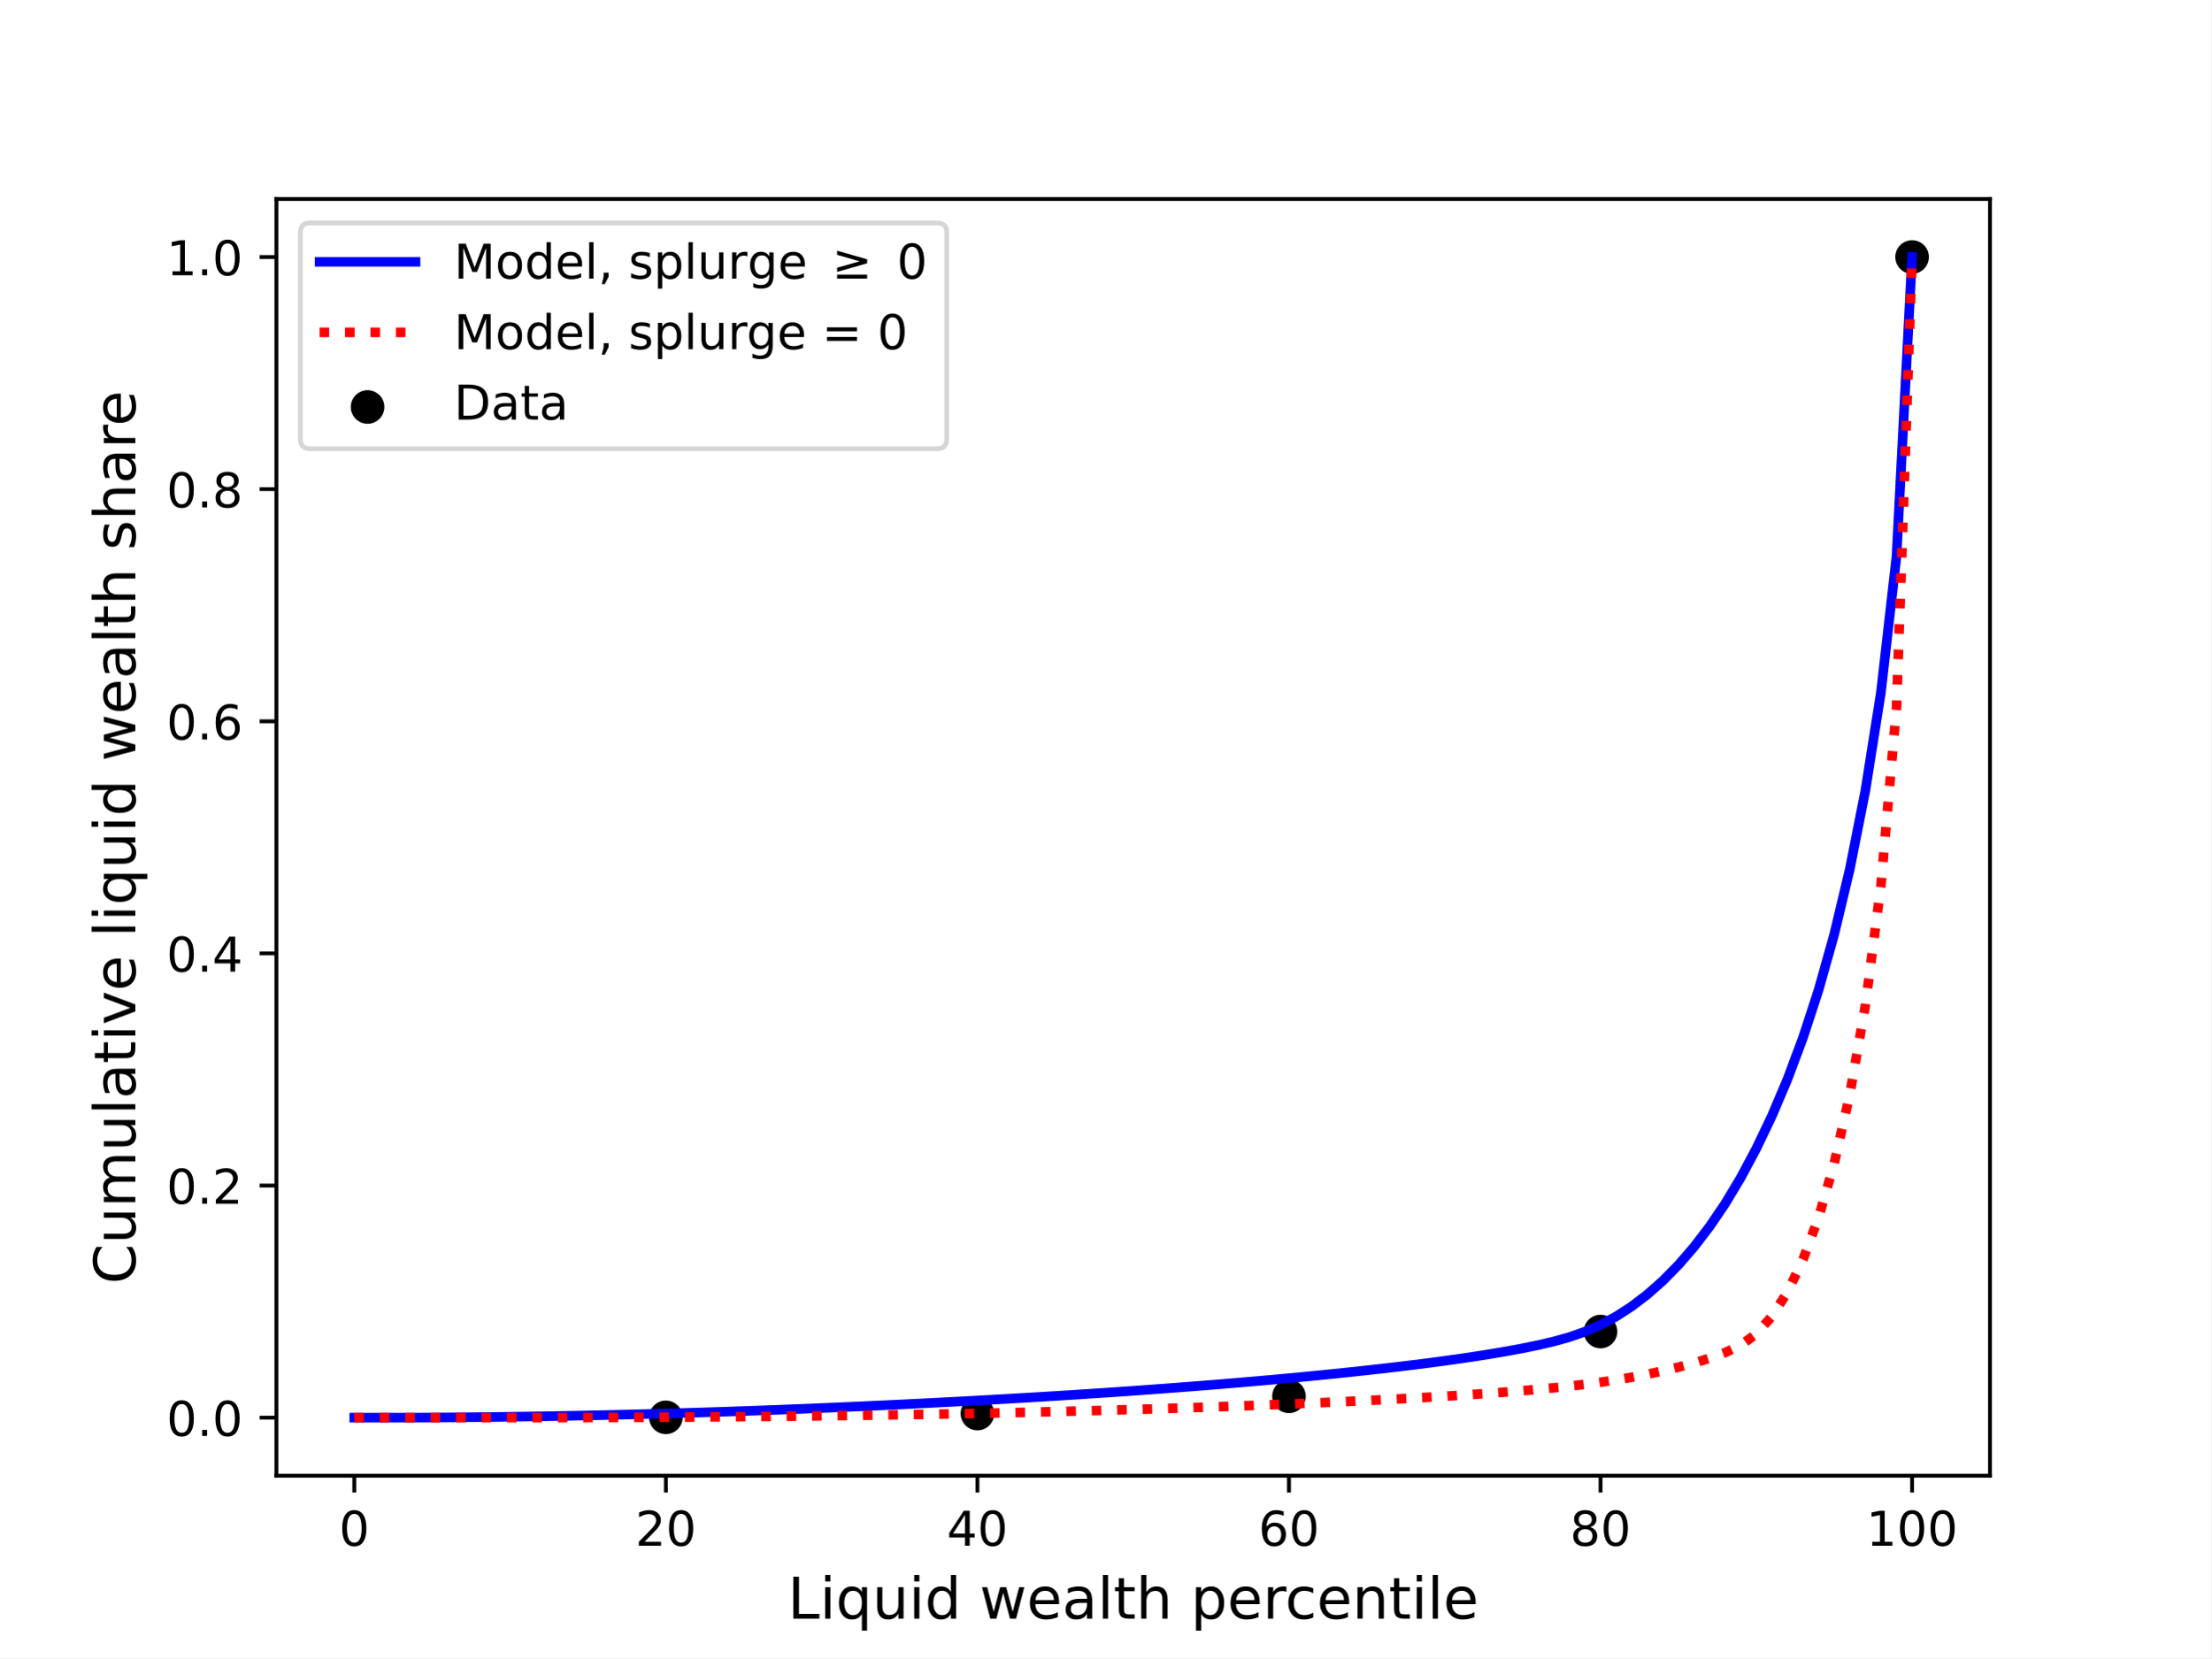
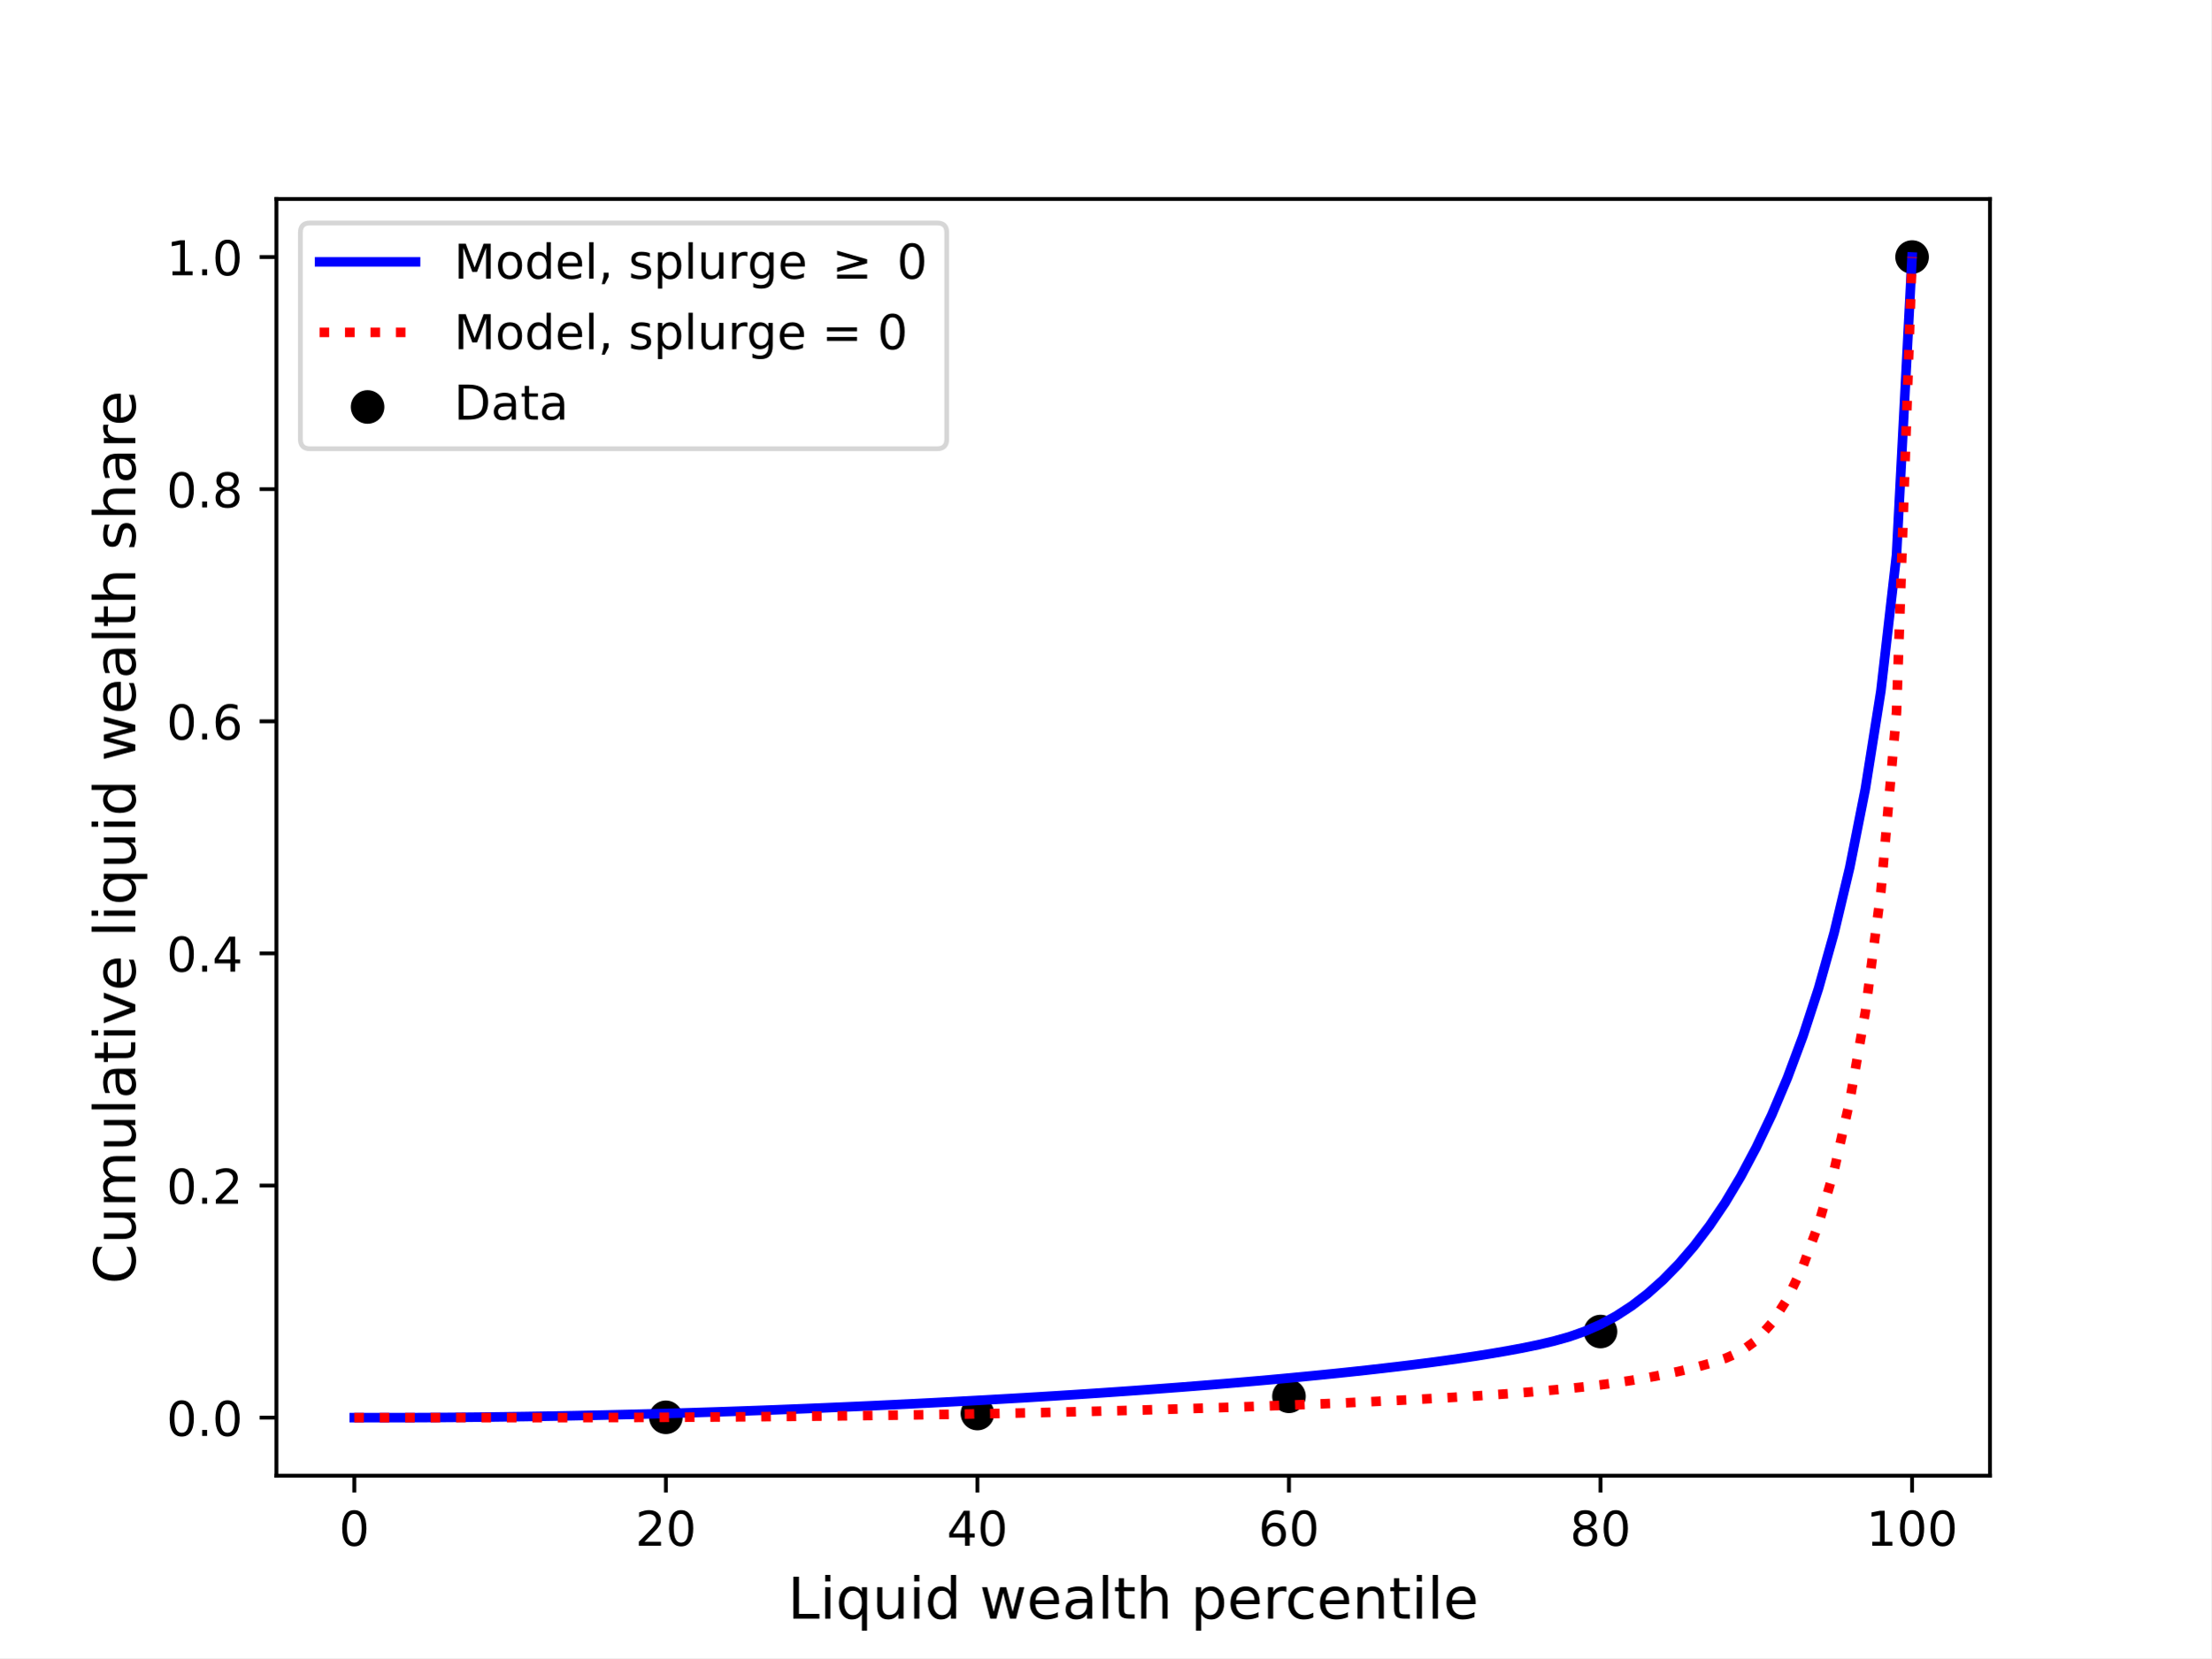
<svg xmlns="http://www.w3.org/2000/svg" xmlns:xlink="http://www.w3.org/1999/xlink" width="460.8pt" height="345.6pt" viewBox="0 0 460.8 345.6" version="1.1">
  <defs>
    <style type="text/css">*{stroke-linejoin: round; stroke-linecap: butt}</style>
  </defs>
  <g id="figure_1">
    <g id="patch_1">
      <path d="M 0 345.6  L 460.8 345.6  L 460.8 0  L 0 0  z " style="fill: #ffffff" />
    </g>
    <g id="axes_1">
      <g id="patch_2">
        <path d="M 57.6 307.584  L 414.72 307.584  L 414.72 41.472  L 57.6 41.472  z " style="fill: #ffffff" />
      </g>
      <g id="PathCollection_1">
        <defs>
-           <path id="ma6bfa7fdde" d="M 0 3  C 0.796 3 1.559 2.684 2.121 2.121  C 2.684 1.559 3 0.796 3 0  C 3 -0.796 2.684 -1.559 2.121 -2.121  C 1.559 -2.684 0.796 -3 0 -3  C -0.796 -3 -1.559 -2.684 -2.121 -2.121  C -2.684 -1.559 -3 -0.796 -3 0  C -3 0.796 -2.684 1.559 -2.121 2.121  C -1.559 2.684 -0.796 3 0 3  z " style="stroke: #000000" />
+           <path id="m29cb2ae39f" d="M 0 3  C 0.796 3 1.559 2.684 2.121 2.121  C 2.684 1.559 3 0.796 3 0  C 3 -0.796 2.684 -1.559 2.121 -2.121  C 1.559 -2.684 0.796 -3 0 -3  C -0.796 -3 -1.559 -2.684 -2.121 -2.121  C -2.684 -1.559 -3 -0.796 -3 0  C -3 0.796 -2.684 1.559 -2.121 2.121  C -1.559 2.684 -0.796 3 0 3  z " style="stroke: #000000" />
        </defs>
-         <g clip-path="url(#p05ae10c604)">
-           <use xlink:href="#ma6bfa7fdde" x="138.764" y="295.418" style="stroke: #000000" />
-           <use xlink:href="#ma6bfa7fdde" x="203.695" y="294.632" style="stroke: #000000" />
-           <use xlink:href="#ma6bfa7fdde" x="268.625" y="291.037" style="stroke: #000000" />
-           <use xlink:href="#ma6bfa7fdde" x="333.556" y="277.538" style="stroke: #000000" />
-           <use xlink:href="#ma6bfa7fdde" x="398.487" y="53.568" style="stroke: #000000" />
+         <g clip-path="url(#pd488c84594)">
+           <use xlink:href="#m29cb2ae39f" x="138.764" y="295.418" style="stroke: #000000" />
+           <use xlink:href="#m29cb2ae39f" x="203.695" y="294.632" style="stroke: #000000" />
+           <use xlink:href="#m29cb2ae39f" x="268.625" y="291.037" style="stroke: #000000" />
+           <use xlink:href="#m29cb2ae39f" x="333.556" y="277.538" style="stroke: #000000" />
+           <use xlink:href="#m29cb2ae39f" x="398.487" y="53.568" style="stroke: #000000" />
        </g>
      </g>
      <g id="matplotlib.axis_1">
        <g id="xtick_1">
          <g id="line2d_1">
            <defs>
-               <path id="m8a1f61881c" d="M 0 0  L 0 3.5  " style="stroke: #000000; stroke-width: 0.8" />
-             </defs>
-             <g>
-               <use xlink:href="#m8a1f61881c" x="73.833" y="307.584" style="stroke: #000000; stroke-width: 0.8" />
+               <path id="m9fb38f2094" d="M 0 0  L 0 3.5  " style="stroke: #000000; stroke-width: 0.8" />
+             </defs>
+             <g>
+               <use xlink:href="#m9fb38f2094" x="73.833" y="307.584" style="stroke: #000000; stroke-width: 0.8" />
            </g>
          </g>
          <g id="text_1">
            <g transform="translate(70.65148 322.1824) scale(0.1 -0.1)">
              <defs>
                <path id="DejaVuSans-30" d="M 2034 4250  Q 1547 4250 1301 3770  Q 1056 3291 1056 2328  Q 1056 1369 1301 889  Q 1547 409 2034 409  Q 2525 409 2770 889  Q 3016 1369 3016 2328  Q 3016 3291 2770 3770  Q 2525 4250 2034 4250  z M 2034 4750  Q 2819 4750 3233 4129  Q 3647 3509 3647 2328  Q 3647 1150 3233 529  Q 2819 -91 2034 -91  Q 1250 -91 836 529  Q 422 1150 422 2328  Q 422 3509 836 4129  Q 1250 4750 2034 4750  z " transform="scale(0.015625)" />
              </defs>
              <use xlink:href="#DejaVuSans-30" />
            </g>
          </g>
        </g>
        <g id="xtick_2">
          <g id="line2d_2">
            <g>
-               <use xlink:href="#m8a1f61881c" x="138.764" y="307.584" style="stroke: #000000; stroke-width: 0.8" />
+               <use xlink:href="#m9fb38f2094" x="138.764" y="307.584" style="stroke: #000000; stroke-width: 0.8" />
            </g>
          </g>
          <g id="text_2">
            <g transform="translate(132.4011 322.1824) scale(0.1 -0.1)">
              <defs>
                <path id="DejaVuSans-32" d="M 1228 531  L 3431 531  L 3431 0  L 469 0  L 469 531  Q 828 903 1448 1529  Q 2069 2156 2228 2338  Q 2531 2678 2651 2914  Q 2772 3150 2772 3378  Q 2772 3750 2511 3984  Q 2250 4219 1831 4219  Q 1534 4219 1204 4116  Q 875 4013 500 3803  L 500 4441  Q 881 4594 1212 4672  Q 1544 4750 1819 4750  Q 2544 4750 2975 4387  Q 3406 4025 3406 3419  Q 3406 3131 3298 2873  Q 3191 2616 2906 2266  Q 2828 2175 2409 1742  Q 1991 1309 1228 531  z " transform="scale(0.015625)" />
              </defs>
              <use xlink:href="#DejaVuSans-32" />
              <use xlink:href="#DejaVuSans-30" x="63.623" />
            </g>
          </g>
        </g>
        <g id="xtick_3">
          <g id="line2d_3">
            <g>
-               <use xlink:href="#m8a1f61881c" x="203.695" y="307.584" style="stroke: #000000; stroke-width: 0.8" />
+               <use xlink:href="#m9fb38f2094" x="203.695" y="307.584" style="stroke: #000000; stroke-width: 0.8" />
            </g>
          </g>
          <g id="text_3">
            <g transform="translate(197.332 322.1824) scale(0.1 -0.1)">
              <defs>
                <path id="DejaVuSans-34" d="M 2419 4116  L 825 1625  L 2419 1625  L 2419 4116  z M 2253 4666  L 3047 4666  L 3047 1625  L 3713 1625  L 3713 1100  L 3047 1100  L 3047 0  L 2419 0  L 2419 1100  L 313 1100  L 313 1709  L 2253 4666  z " transform="scale(0.015625)" />
              </defs>
              <use xlink:href="#DejaVuSans-34" />
              <use xlink:href="#DejaVuSans-30" x="63.623" />
            </g>
          </g>
        </g>
        <g id="xtick_4">
          <g id="line2d_4">
            <g>
-               <use xlink:href="#m8a1f61881c" x="268.625" y="307.584" style="stroke: #000000; stroke-width: 0.8" />
+               <use xlink:href="#m9fb38f2094" x="268.625" y="307.584" style="stroke: #000000; stroke-width: 0.8" />
            </g>
          </g>
          <g id="text_4">
            <g transform="translate(262.263 322.1824) scale(0.1 -0.1)">
              <defs>
                <path id="DejaVuSans-36" d="M 2113 2584  Q 1688 2584 1439 2293  Q 1191 2003 1191 1497  Q 1191 994 1439 701  Q 1688 409 2113 409  Q 2538 409 2786 701  Q 3034 994 3034 1497  Q 3034 2003 2786 2293  Q 2538 2584 2113 2584  z M 3366 4563  L 3366 3988  Q 3128 4100 2886 4159  Q 2644 4219 2406 4219  Q 1781 4219 1451 3797  Q 1122 3375 1075 2522  Q 1259 2794 1537 2939  Q 1816 3084 2150 3084  Q 2853 3084 3261 2657  Q 3669 2231 3669 1497  Q 3669 778 3244 343  Q 2819 -91 2113 -91  Q 1303 -91 875 529  Q 447 1150 447 2328  Q 447 3434 972 4092  Q 1497 4750 2381 4750  Q 2619 4750 2861 4703  Q 3103 4656 3366 4563  z " transform="scale(0.015625)" />
              </defs>
              <use xlink:href="#DejaVuSans-36" />
              <use xlink:href="#DejaVuSans-30" x="63.623" />
            </g>
          </g>
        </g>
        <g id="xtick_5">
          <g id="line2d_5">
            <g>
-               <use xlink:href="#m8a1f61881c" x="333.556" y="307.584" style="stroke: #000000; stroke-width: 0.8" />
+               <use xlink:href="#m9fb38f2094" x="333.556" y="307.584" style="stroke: #000000; stroke-width: 0.8" />
            </g>
          </g>
          <g id="text_5">
            <g transform="translate(327.1939 322.1824) scale(0.1 -0.1)">
              <defs>
                <path id="DejaVuSans-38" d="M 2034 2216  Q 1584 2216 1326 1975  Q 1069 1734 1069 1313  Q 1069 891 1326 650  Q 1584 409 2034 409  Q 2484 409 2743 651  Q 3003 894 3003 1313  Q 3003 1734 2745 1975  Q 2488 2216 2034 2216  z M 1403 2484  Q 997 2584 770 2862  Q 544 3141 544 3541  Q 544 4100 942 4425  Q 1341 4750 2034 4750  Q 2731 4750 3128 4425  Q 3525 4100 3525 3541  Q 3525 3141 3298 2862  Q 3072 2584 2669 2484  Q 3125 2378 3379 2068  Q 3634 1759 3634 1313  Q 3634 634 3220 271  Q 2806 -91 2034 -91  Q 1263 -91 848 271  Q 434 634 434 1313  Q 434 1759 690 2068  Q 947 2378 1403 2484  z M 1172 3481  Q 1172 3119 1398 2916  Q 1625 2713 2034 2713  Q 2441 2713 2670 2916  Q 2900 3119 2900 3481  Q 2900 3844 2670 4047  Q 2441 4250 2034 4250  Q 1625 4250 1398 4047  Q 1172 3844 1172 3481  z " transform="scale(0.015625)" />
              </defs>
              <use xlink:href="#DejaVuSans-38" />
              <use xlink:href="#DejaVuSans-30" x="63.623" />
            </g>
          </g>
        </g>
        <g id="xtick_6">
          <g id="line2d_6">
            <g>
-               <use xlink:href="#m8a1f61881c" x="398.487" y="307.584" style="stroke: #000000; stroke-width: 0.8" />
+               <use xlink:href="#m9fb38f2094" x="398.487" y="307.584" style="stroke: #000000; stroke-width: 0.8" />
            </g>
          </g>
          <g id="text_6">
            <g transform="translate(388.9435 322.1824) scale(0.1 -0.1)">
              <defs>
                <path id="DejaVuSans-31" d="M 794 531  L 1825 531  L 1825 4091  L 703 3866  L 703 4441  L 1819 4666  L 2450 4666  L 2450 531  L 3481 531  L 3481 0  L 794 0  L 794 531  z " transform="scale(0.015625)" />
              </defs>
              <use xlink:href="#DejaVuSans-31" />
              <use xlink:href="#DejaVuSans-30" x="63.623" />
              <use xlink:href="#DejaVuSans-30" x="127.246" />
            </g>
          </g>
        </g>
        <g id="text_7">
          <g transform="translate(164.1478 337.3802) scale(0.12 -0.12)">
            <defs>
              <path id="DejaVuSans-4c" d="M 628 4666  L 1259 4666  L 1259 531  L 3531 531  L 3531 0  L 628 0  L 628 4666  z " transform="scale(0.015625)" />
              <path id="DejaVuSans-69" d="M 603 3500  L 1178 3500  L 1178 0  L 603 0  L 603 3500  z M 603 4863  L 1178 4863  L 1178 4134  L 603 4134  L 603 4863  z " transform="scale(0.015625)" />
              <path id="DejaVuSans-71" d="M 947 1747  Q 947 1113 1208 752  Q 1469 391 1925 391  Q 2381 391 2643 752  Q 2906 1113 2906 1747  Q 2906 2381 2643 2742  Q 2381 3103 1925 3103  Q 1469 3103 1208 2742  Q 947 2381 947 1747  z M 2906 525  Q 2725 213 2448 61  Q 2172 -91 1784 -91  Q 1150 -91 751 415  Q 353 922 353 1747  Q 353 2572 751 3078  Q 1150 3584 1784 3584  Q 2172 3584 2448 3432  Q 2725 3281 2906 2969  L 2906 3500  L 3481 3500  L 3481 -1331  L 2906 -1331  L 2906 525  z " transform="scale(0.015625)" />
              <path id="DejaVuSans-75" d="M 544 1381  L 544 3500  L 1119 3500  L 1119 1403  Q 1119 906 1312 657  Q 1506 409 1894 409  Q 2359 409 2629 706  Q 2900 1003 2900 1516  L 2900 3500  L 3475 3500  L 3475 0  L 2900 0  L 2900 538  Q 2691 219 2414 64  Q 2138 -91 1772 -91  Q 1169 -91 856 284  Q 544 659 544 1381  z M 1991 3584  L 1991 3584  z " transform="scale(0.015625)" />
              <path id="DejaVuSans-64" d="M 2906 2969  L 2906 4863  L 3481 4863  L 3481 0  L 2906 0  L 2906 525  Q 2725 213 2448 61  Q 2172 -91 1784 -91  Q 1150 -91 751 415  Q 353 922 353 1747  Q 353 2572 751 3078  Q 1150 3584 1784 3584  Q 2172 3584 2448 3432  Q 2725 3281 2906 2969  z M 947 1747  Q 947 1113 1208 752  Q 1469 391 1925 391  Q 2381 391 2643 752  Q 2906 1113 2906 1747  Q 2906 2381 2643 2742  Q 2381 3103 1925 3103  Q 1469 3103 1208 2742  Q 947 2381 947 1747  z " transform="scale(0.015625)" />
              <path id="DejaVuSans-20" transform="scale(0.015625)" />
              <path id="DejaVuSans-77" d="M 269 3500  L 844 3500  L 1563 769  L 2278 3500  L 2956 3500  L 3675 769  L 4391 3500  L 4966 3500  L 4050 0  L 3372 0  L 2619 2869  L 1863 0  L 1184 0  L 269 3500  z " transform="scale(0.015625)" />
              <path id="DejaVuSans-65" d="M 3597 1894  L 3597 1613  L 953 1613  Q 991 1019 1311 708  Q 1631 397 2203 397  Q 2534 397 2845 478  Q 3156 559 3463 722  L 3463 178  Q 3153 47 2828 -22  Q 2503 -91 2169 -91  Q 1331 -91 842 396  Q 353 884 353 1716  Q 353 2575 817 3079  Q 1281 3584 2069 3584  Q 2775 3584 3186 3129  Q 3597 2675 3597 1894  z M 3022 2063  Q 3016 2534 2758 2815  Q 2500 3097 2075 3097  Q 1594 3097 1305 2825  Q 1016 2553 972 2059  L 3022 2063  z " transform="scale(0.015625)" />
              <path id="DejaVuSans-61" d="M 2194 1759  Q 1497 1759 1228 1600  Q 959 1441 959 1056  Q 959 750 1161 570  Q 1363 391 1709 391  Q 2188 391 2477 730  Q 2766 1069 2766 1631  L 2766 1759  L 2194 1759  z M 3341 1997  L 3341 0  L 2766 0  L 2766 531  Q 2569 213 2275 61  Q 1981 -91 1556 -91  Q 1019 -91 701 211  Q 384 513 384 1019  Q 384 1609 779 1909  Q 1175 2209 1959 2209  L 2766 2209  L 2766 2266  Q 2766 2663 2505 2880  Q 2244 3097 1772 3097  Q 1472 3097 1187 3025  Q 903 2953 641 2809  L 641 3341  Q 956 3463 1253 3523  Q 1550 3584 1831 3584  Q 2591 3584 2966 3190  Q 3341 2797 3341 1997  z " transform="scale(0.015625)" />
              <path id="DejaVuSans-6c" d="M 603 4863  L 1178 4863  L 1178 0  L 603 0  L 603 4863  z " transform="scale(0.015625)" />
              <path id="DejaVuSans-74" d="M 1172 4494  L 1172 3500  L 2356 3500  L 2356 3053  L 1172 3053  L 1172 1153  Q 1172 725 1289 603  Q 1406 481 1766 481  L 2356 481  L 2356 0  L 1766 0  Q 1100 0 847 248  Q 594 497 594 1153  L 594 3053  L 172 3053  L 172 3500  L 594 3500  L 594 4494  L 1172 4494  z " transform="scale(0.015625)" />
              <path id="DejaVuSans-68" d="M 3513 2113  L 3513 0  L 2938 0  L 2938 2094  Q 2938 2591 2744 2837  Q 2550 3084 2163 3084  Q 1697 3084 1428 2787  Q 1159 2491 1159 1978  L 1159 0  L 581 0  L 581 4863  L 1159 4863  L 1159 2956  Q 1366 3272 1645 3428  Q 1925 3584 2291 3584  Q 2894 3584 3203 3211  Q 3513 2838 3513 2113  z " transform="scale(0.015625)" />
              <path id="DejaVuSans-70" d="M 1159 525  L 1159 -1331  L 581 -1331  L 581 3500  L 1159 3500  L 1159 2969  Q 1341 3281 1617 3432  Q 1894 3584 2278 3584  Q 2916 3584 3314 3078  Q 3713 2572 3713 1747  Q 3713 922 3314 415  Q 2916 -91 2278 -91  Q 1894 -91 1617 61  Q 1341 213 1159 525  z M 3116 1747  Q 3116 2381 2855 2742  Q 2594 3103 2138 3103  Q 1681 3103 1420 2742  Q 1159 2381 1159 1747  Q 1159 1113 1420 752  Q 1681 391 2138 391  Q 2594 391 2855 752  Q 3116 1113 3116 1747  z " transform="scale(0.015625)" />
              <path id="DejaVuSans-72" d="M 2631 2963  Q 2534 3019 2420 3045  Q 2306 3072 2169 3072  Q 1681 3072 1420 2755  Q 1159 2438 1159 1844  L 1159 0  L 581 0  L 581 3500  L 1159 3500  L 1159 2956  Q 1341 3275 1631 3429  Q 1922 3584 2338 3584  Q 2397 3584 2469 3576  Q 2541 3569 2628 3553  L 2631 2963  z " transform="scale(0.015625)" />
              <path id="DejaVuSans-63" d="M 3122 3366  L 3122 2828  Q 2878 2963 2633 3030  Q 2388 3097 2138 3097  Q 1578 3097 1268 2742  Q 959 2388 959 1747  Q 959 1106 1268 751  Q 1578 397 2138 397  Q 2388 397 2633 464  Q 2878 531 3122 666  L 3122 134  Q 2881 22 2623 -34  Q 2366 -91 2075 -91  Q 1284 -91 818 406  Q 353 903 353 1747  Q 353 2603 823 3093  Q 1294 3584 2113 3584  Q 2378 3584 2631 3529  Q 2884 3475 3122 3366  z " transform="scale(0.015625)" />
              <path id="DejaVuSans-6e" d="M 3513 2113  L 3513 0  L 2938 0  L 2938 2094  Q 2938 2591 2744 2837  Q 2550 3084 2163 3084  Q 1697 3084 1428 2787  Q 1159 2491 1159 1978  L 1159 0  L 581 0  L 581 3500  L 1159 3500  L 1159 2956  Q 1366 3272 1645 3428  Q 1925 3584 2291 3584  Q 2894 3584 3203 3211  Q 3513 2838 3513 2113  z " transform="scale(0.015625)" />
            </defs>
            <use xlink:href="#DejaVuSans-4c" />
            <use xlink:href="#DejaVuSans-69" x="55.713" />
            <use xlink:href="#DejaVuSans-71" x="83.496" />
            <use xlink:href="#DejaVuSans-75" x="146.973" />
            <use xlink:href="#DejaVuSans-69" x="210.352" />
            <use xlink:href="#DejaVuSans-64" x="238.135" />
            <use xlink:href="#DejaVuSans-20" x="301.611" />
            <use xlink:href="#DejaVuSans-77" x="333.398" />
            <use xlink:href="#DejaVuSans-65" x="415.186" />
            <use xlink:href="#DejaVuSans-61" x="476.709" />
            <use xlink:href="#DejaVuSans-6c" x="537.988" />
            <use xlink:href="#DejaVuSans-74" x="565.771" />
            <use xlink:href="#DejaVuSans-68" x="604.98" />
            <use xlink:href="#DejaVuSans-20" x="668.359" />
            <use xlink:href="#DejaVuSans-70" x="700.146" />
            <use xlink:href="#DejaVuSans-65" x="763.623" />
            <use xlink:href="#DejaVuSans-72" x="825.146" />
            <use xlink:href="#DejaVuSans-63" x="864.01" />
            <use xlink:href="#DejaVuSans-65" x="918.99" />
            <use xlink:href="#DejaVuSans-6e" x="980.514" />
            <use xlink:href="#DejaVuSans-74" x="1043.893" />
            <use xlink:href="#DejaVuSans-69" x="1083.102" />
            <use xlink:href="#DejaVuSans-6c" x="1110.885" />
            <use xlink:href="#DejaVuSans-65" x="1138.668" />
          </g>
        </g>
      </g>
      <g id="matplotlib.axis_2">
        <g id="ytick_1">
          <g id="line2d_7">
            <defs>
-               <path id="me1027d372c" d="M 0 0  L -3.5 0  " style="stroke: #000000; stroke-width: 0.8" />
-             </defs>
-             <g>
-               <use xlink:href="#me1027d372c" x="57.6" y="295.488" style="stroke: #000000; stroke-width: 0.8" />
+               <path id="mb2e045504d" d="M 0 0  L -3.5 0  " style="stroke: #000000; stroke-width: 0.8" />
+             </defs>
+             <g>
+               <use xlink:href="#mb2e045504d" x="57.6" y="295.488" style="stroke: #000000; stroke-width: 0.8" />
            </g>
          </g>
          <g id="text_8">
            <g transform="translate(34.69687 299.2872) scale(0.1 -0.1)">
              <defs>
                <path id="DejaVuSans-2e" d="M 684 794  L 1344 794  L 1344 0  L 684 0  L 684 794  z " transform="scale(0.015625)" />
              </defs>
              <use xlink:href="#DejaVuSans-30" />
              <use xlink:href="#DejaVuSans-2e" x="63.623" />
              <use xlink:href="#DejaVuSans-30" x="95.41" />
            </g>
          </g>
        </g>
        <g id="ytick_2">
          <g id="line2d_8">
            <g>
-               <use xlink:href="#me1027d372c" x="57.6" y="247.104" style="stroke: #000000; stroke-width: 0.8" />
+               <use xlink:href="#mb2e045504d" x="57.6" y="247.104" style="stroke: #000000; stroke-width: 0.8" />
            </g>
          </g>
          <g id="text_9">
            <g transform="translate(34.69687 250.9032) scale(0.1 -0.1)">
              <use xlink:href="#DejaVuSans-30" />
              <use xlink:href="#DejaVuSans-2e" x="63.623" />
              <use xlink:href="#DejaVuSans-32" x="95.41" />
            </g>
          </g>
        </g>
        <g id="ytick_3">
          <g id="line2d_9">
            <g>
-               <use xlink:href="#me1027d372c" x="57.6" y="198.72" style="stroke: #000000; stroke-width: 0.8" />
+               <use xlink:href="#mb2e045504d" x="57.6" y="198.72" style="stroke: #000000; stroke-width: 0.8" />
            </g>
          </g>
          <g id="text_10">
            <g transform="translate(34.69687 202.5192) scale(0.1 -0.1)">
              <use xlink:href="#DejaVuSans-30" />
              <use xlink:href="#DejaVuSans-2e" x="63.623" />
              <use xlink:href="#DejaVuSans-34" x="95.41" />
            </g>
          </g>
        </g>
        <g id="ytick_4">
          <g id="line2d_10">
            <g>
-               <use xlink:href="#me1027d372c" x="57.6" y="150.336" style="stroke: #000000; stroke-width: 0.8" />
+               <use xlink:href="#mb2e045504d" x="57.6" y="150.336" style="stroke: #000000; stroke-width: 0.8" />
            </g>
          </g>
          <g id="text_11">
            <g transform="translate(34.69687 154.1352) scale(0.1 -0.1)">
              <use xlink:href="#DejaVuSans-30" />
              <use xlink:href="#DejaVuSans-2e" x="63.623" />
              <use xlink:href="#DejaVuSans-36" x="95.41" />
            </g>
          </g>
        </g>
        <g id="ytick_5">
          <g id="line2d_11">
            <g>
-               <use xlink:href="#me1027d372c" x="57.6" y="101.952" style="stroke: #000000; stroke-width: 0.8" />
+               <use xlink:href="#mb2e045504d" x="57.6" y="101.952" style="stroke: #000000; stroke-width: 0.8" />
            </g>
          </g>
          <g id="text_12">
            <g transform="translate(34.69687 105.7512) scale(0.1 -0.1)">
              <use xlink:href="#DejaVuSans-30" />
              <use xlink:href="#DejaVuSans-2e" x="63.623" />
              <use xlink:href="#DejaVuSans-38" x="95.41" />
            </g>
          </g>
        </g>
        <g id="ytick_6">
          <g id="line2d_12">
            <g>
-               <use xlink:href="#me1027d372c" x="57.6" y="53.568" style="stroke: #000000; stroke-width: 0.8" />
+               <use xlink:href="#mb2e045504d" x="57.6" y="53.568" style="stroke: #000000; stroke-width: 0.8" />
            </g>
          </g>
          <g id="text_13">
            <g transform="translate(34.69687 57.36722) scale(0.1 -0.1)">
              <use xlink:href="#DejaVuSans-31" />
              <use xlink:href="#DejaVuSans-2e" x="63.623" />
              <use xlink:href="#DejaVuSans-30" x="95.41" />
            </g>
          </g>
        </g>
        <g id="text_14">
          <g transform="translate(28.20125 267.6405) rotate(-90) scale(0.12 -0.12)">
            <defs>
              <path id="DejaVuSans-43" d="M 4122 4306  L 4122 3641  Q 3803 3938 3442 4084  Q 3081 4231 2675 4231  Q 1875 4231 1450 3742  Q 1025 3253 1025 2328  Q 1025 1406 1450 917  Q 1875 428 2675 428  Q 3081 428 3442 575  Q 3803 722 4122 1019  L 4122 359  Q 3791 134 3420 21  Q 3050 -91 2638 -91  Q 1578 -91 968 557  Q 359 1206 359 2328  Q 359 3453 968 4101  Q 1578 4750 2638 4750  Q 3056 4750 3426 4639  Q 3797 4528 4122 4306  z " transform="scale(0.015625)" />
              <path id="DejaVuSans-6d" d="M 3328 2828  Q 3544 3216 3844 3400  Q 4144 3584 4550 3584  Q 5097 3584 5394 3201  Q 5691 2819 5691 2113  L 5691 0  L 5113 0  L 5113 2094  Q 5113 2597 4934 2840  Q 4756 3084 4391 3084  Q 3944 3084 3684 2787  Q 3425 2491 3425 1978  L 3425 0  L 2847 0  L 2847 2094  Q 2847 2600 2669 2842  Q 2491 3084 2119 3084  Q 1678 3084 1418 2786  Q 1159 2488 1159 1978  L 1159 0  L 581 0  L 581 3500  L 1159 3500  L 1159 2956  Q 1356 3278 1631 3431  Q 1906 3584 2284 3584  Q 2666 3584 2933 3390  Q 3200 3197 3328 2828  z " transform="scale(0.015625)" />
              <path id="DejaVuSans-76" d="M 191 3500  L 800 3500  L 1894 563  L 2988 3500  L 3597 3500  L 2284 0  L 1503 0  L 191 3500  z " transform="scale(0.015625)" />
              <path id="DejaVuSans-73" d="M 2834 3397  L 2834 2853  Q 2591 2978 2328 3040  Q 2066 3103 1784 3103  Q 1356 3103 1142 2972  Q 928 2841 928 2578  Q 928 2378 1081 2264  Q 1234 2150 1697 2047  L 1894 2003  Q 2506 1872 2764 1633  Q 3022 1394 3022 966  Q 3022 478 2636 193  Q 2250 -91 1575 -91  Q 1294 -91 989 -36  Q 684 19 347 128  L 347 722  Q 666 556 975 473  Q 1284 391 1588 391  Q 1994 391 2212 530  Q 2431 669 2431 922  Q 2431 1156 2273 1281  Q 2116 1406 1581 1522  L 1381 1569  Q 847 1681 609 1914  Q 372 2147 372 2553  Q 372 3047 722 3315  Q 1072 3584 1716 3584  Q 2034 3584 2315 3537  Q 2597 3491 2834 3397  z " transform="scale(0.015625)" />
            </defs>
            <use xlink:href="#DejaVuSans-43" />
            <use xlink:href="#DejaVuSans-75" x="69.824" />
            <use xlink:href="#DejaVuSans-6d" x="133.203" />
            <use xlink:href="#DejaVuSans-75" x="230.615" />
            <use xlink:href="#DejaVuSans-6c" x="293.994" />
            <use xlink:href="#DejaVuSans-61" x="321.777" />
            <use xlink:href="#DejaVuSans-74" x="383.057" />
            <use xlink:href="#DejaVuSans-69" x="422.266" />
            <use xlink:href="#DejaVuSans-76" x="450.049" />
            <use xlink:href="#DejaVuSans-65" x="509.229" />
            <use xlink:href="#DejaVuSans-20" x="570.752" />
            <use xlink:href="#DejaVuSans-6c" x="602.539" />
            <use xlink:href="#DejaVuSans-69" x="630.322" />
            <use xlink:href="#DejaVuSans-71" x="658.105" />
            <use xlink:href="#DejaVuSans-75" x="721.582" />
            <use xlink:href="#DejaVuSans-69" x="784.961" />
            <use xlink:href="#DejaVuSans-64" x="812.744" />
            <use xlink:href="#DejaVuSans-20" x="876.221" />
            <use xlink:href="#DejaVuSans-77" x="908.008" />
            <use xlink:href="#DejaVuSans-65" x="989.795" />
            <use xlink:href="#DejaVuSans-61" x="1051.318" />
            <use xlink:href="#DejaVuSans-6c" x="1112.598" />
            <use xlink:href="#DejaVuSans-74" x="1140.381" />
            <use xlink:href="#DejaVuSans-68" x="1179.59" />
            <use xlink:href="#DejaVuSans-20" x="1242.969" />
            <use xlink:href="#DejaVuSans-73" x="1274.756" />
            <use xlink:href="#DejaVuSans-68" x="1326.855" />
            <use xlink:href="#DejaVuSans-61" x="1390.234" />
            <use xlink:href="#DejaVuSans-72" x="1451.514" />
            <use xlink:href="#DejaVuSans-65" x="1490.377" />
          </g>
        </g>
      </g>
      <g id="line2d_13">
-         <path d="M 73.833 295.488  L 77.079 295.488  L 80.326 295.488  L 83.572 295.486  L 86.819 295.477  L 90.065 295.462  L 93.312 295.44  L 96.559 295.414  L 99.805 295.382  L 103.052 295.345  L 106.298 295.303  L 109.545 295.256  L 112.791 295.205  L 116.038 295.149  L 119.284 295.088  L 122.531 295.022  L 125.777 294.952  L 129.024 294.877  L 132.271 294.797  L 135.517 294.713  L 138.764 294.624  L 142.01 294.53  L 145.257 294.431  L 148.503 294.328  L 151.75 294.221  L 154.996 294.108  L 158.243 293.991  L 161.489 293.869  L 164.736 293.744  L 167.983 293.614  L 171.229 293.48  L 174.476 293.341  L 177.722 293.199  L 180.969 293.052  L 184.215 292.901  L 187.462 292.746  L 190.708 292.587  L 193.955 292.422  L 197.201 292.254  L 200.448 292.084  L 203.695 291.909  L 206.941 291.729  L 210.188 291.545  L 213.434 291.356  L 216.681 291.163  L 219.927 290.964  L 223.174 290.76  L 226.42 290.55  L 229.667 290.336  L 232.913 290.115  L 236.16 289.889  L 239.407 289.656  L 242.653 289.417  L 245.9 289.172  L 249.146 288.921  L 252.393 288.663  L 255.639 288.397  L 258.886 288.125  L 262.132 287.845  L 265.379 287.556  L 268.625 287.258  L 271.872 286.951  L 275.119 286.634  L 278.365 286.307  L 281.612 285.968  L 284.858 285.617  L 288.105 285.254  L 291.351 284.876  L 294.598 284.483  L 297.844 284.071  L 301.091 283.638  L 304.337 283.182  L 307.584 282.698  L 310.831 282.182  L 314.077 281.628  L 317.324 281.029  L 320.57 280.362  L 323.817 279.602  L 327.063 278.697  L 330.31 277.559  L 333.556 276.141  L 336.803 274.399  L 340.049 272.297  L 343.296 269.823  L 346.543 266.95  L 349.789 263.655  L 353.036 259.904  L 356.282 255.664  L 359.529 250.885  L 362.775 245.479  L 366.022 239.397  L 369.268 232.604  L 372.515 224.95  L 375.761 216.264  L 379.008 206.324  L 382.255 194.768  L 385.501 181.174  L 388.748 164.802  L 391.994 144.324  L 395.241 115.948  L 398.487 53.568  " clip-path="url(#p05ae10c604)" style="fill: none; stroke: #0000ff; stroke-width: 2; stroke-linecap: square" />
+         <path d="M 73.833 295.488  L 77.079 295.488  L 80.326 295.488  L 83.572 295.486  L 86.819 295.477  L 90.065 295.461  L 93.312 295.439  L 96.559 295.412  L 99.805 295.38  L 103.052 295.343  L 106.298 295.3  L 109.545 295.253  L 112.791 295.201  L 116.038 295.145  L 119.284 295.083  L 122.531 295.017  L 125.777 294.947  L 129.024 294.871  L 132.271 294.791  L 135.517 294.706  L 138.764 294.616  L 142.01 294.522  L 145.257 294.422  L 148.503 294.319  L 151.75 294.21  L 154.996 294.097  L 158.243 293.98  L 161.489 293.858  L 164.736 293.731  L 167.983 293.601  L 171.229 293.466  L 174.476 293.328  L 177.722 293.185  L 180.969 293.038  L 184.215 292.886  L 187.462 292.73  L 190.708 292.57  L 193.955 292.405  L 197.201 292.237  L 200.448 292.066  L 203.695 291.891  L 206.941 291.711  L 210.188 291.526  L 213.434 291.337  L 216.681 291.142  L 219.927 290.943  L 223.174 290.738  L 226.42 290.528  L 229.667 290.313  L 232.913 290.091  L 236.16 289.864  L 239.407 289.631  L 242.653 289.391  L 245.9 289.146  L 249.146 288.893  L 252.393 288.634  L 255.639 288.368  L 258.886 288.095  L 262.132 287.814  L 265.379 287.524  L 268.625 287.226  L 271.872 286.917  L 275.119 286.599  L 278.365 286.271  L 281.612 285.931  L 284.858 285.579  L 288.105 285.213  L 291.351 284.834  L 294.598 284.439  L 297.844 284.026  L 301.091 283.591  L 304.337 283.132  L 307.584 282.646  L 310.831 282.127  L 314.077 281.57  L 317.324 280.967  L 320.57 280.297  L 323.817 279.532  L 327.063 278.622  L 330.31 277.478  L 333.556 276.053  L 336.803 274.304  L 340.049 272.192  L 343.296 269.705  L 346.543 266.819  L 349.789 263.51  L 353.036 259.742  L 356.282 255.483  L 359.529 250.684  L 362.775 245.251  L 366.022 239.142  L 369.268 232.325  L 372.515 224.644  L 375.761 215.936  L 379.008 205.971  L 382.255 194.397  L 385.501 180.793  L 388.748 164.419  L 391.994 143.973  L 395.241 115.674  L 398.487 53.568  " clip-path="url(#pd488c84594)" style="fill: none; stroke: #0000ff; stroke-width: 2; stroke-linecap: square" />
      </g>
      <g id="line2d_14">
-         <path d="M 73.833 295.488  L 77.079 295.488  L 80.326 295.488  L 83.572 295.488  L 86.819 295.488  L 90.065 295.488  L 93.312 295.488  L 96.559 295.488  L 99.805 295.488  L 103.052 295.488  L 106.298 295.488  L 109.545 295.488  L 112.791 295.485  L 116.038 295.481  L 119.284 295.474  L 122.531 295.465  L 125.777 295.455  L 129.024 295.443  L 132.271 295.429  L 135.517 295.413  L 138.764 295.395  L 142.01 295.375  L 145.257 295.353  L 148.503 295.328  L 151.75 295.302  L 154.996 295.274  L 158.243 295.243  L 161.489 295.212  L 164.736 295.178  L 167.983 295.142  L 171.229 295.104  L 174.476 295.064  L 177.722 295.022  L 180.969 294.978  L 184.215 294.932  L 187.462 294.883  L 190.708 294.831  L 193.955 294.777  L 197.201 294.72  L 200.448 294.659  L 203.695 294.596  L 206.941 294.529  L 210.188 294.459  L 213.434 294.385  L 216.681 294.308  L 219.927 294.228  L 223.174 294.146  L 226.42 294.06  L 229.667 293.972  L 232.913 293.88  L 236.16 293.785  L 239.407 293.688  L 242.653 293.587  L 245.9 293.482  L 249.146 293.374  L 252.393 293.263  L 255.639 293.148  L 258.886 293.029  L 262.132 292.906  L 265.379 292.778  L 268.625 292.647  L 271.872 292.511  L 275.119 292.369  L 278.365 292.223  L 281.612 292.071  L 284.858 291.914  L 288.105 291.752  L 291.351 291.583  L 294.598 291.406  L 297.844 291.221  L 301.091 291.027  L 304.337 290.822  L 307.584 290.605  L 310.831 290.375  L 314.077 290.13  L 317.324 289.865  L 320.57 289.578  L 323.817 289.267  L 327.063 288.923  L 330.31 288.539  L 333.556 288.103  L 336.803 287.614  L 340.049 287.06  L 343.296 286.438  L 346.543 285.742  L 349.789 284.965  L 353.036 284.091  L 356.282 283.1  L 359.529 281.92  L 362.775 280.391  L 366.022 278.022  L 369.268 274.374  L 372.515 269.321  L 375.761 262.516  L 379.008 253.741  L 382.255 242.528  L 385.501 228.138  L 388.748 209.588  L 391.994 184.568  L 395.241 147.425  L 398.487 53.568  " clip-path="url(#p05ae10c604)" style="fill: none; stroke-dasharray: 2,3.3; stroke-dashoffset: 0; stroke: #ff0000; stroke-width: 2" />
+         <path d="M 73.833 295.488  L 77.079 295.488  L 80.326 295.488  L 83.572 295.488  L 86.819 295.488  L 90.065 295.488  L 93.312 295.488  L 96.559 295.488  L 99.805 295.488  L 103.052 295.488  L 106.298 295.488  L 109.545 295.488  L 112.791 295.487  L 116.038 295.485  L 119.284 295.48  L 122.531 295.473  L 125.777 295.465  L 129.024 295.456  L 132.271 295.444  L 135.517 295.431  L 138.764 295.416  L 142.01 295.399  L 145.257 295.38  L 148.503 295.358  L 151.75 295.335  L 154.996 295.309  L 158.243 295.282  L 161.489 295.254  L 164.736 295.223  L 167.983 295.191  L 171.229 295.157  L 174.476 295.121  L 177.722 295.083  L 180.969 295.043  L 184.215 295.001  L 187.462 294.956  L 190.708 294.91  L 193.955 294.861  L 197.201 294.809  L 200.448 294.754  L 203.695 294.697  L 206.941 294.636  L 210.188 294.572  L 213.434 294.504  L 216.681 294.434  L 219.927 294.36  L 223.174 294.283  L 226.42 294.203  L 229.667 294.121  L 232.913 294.036  L 236.16 293.947  L 239.407 293.856  L 242.653 293.762  L 245.9 293.664  L 249.146 293.563  L 252.393 293.459  L 255.639 293.351  L 258.886 293.24  L 262.132 293.124  L 265.379 293.005  L 268.625 292.881  L 271.872 292.754  L 275.119 292.621  L 278.365 292.484  L 281.612 292.341  L 284.858 292.193  L 288.105 292.039  L 291.351 291.88  L 294.598 291.714  L 297.844 291.54  L 301.091 291.358  L 304.337 291.166  L 307.584 290.963  L 310.831 290.746  L 314.077 290.515  L 317.324 290.268  L 320.57 290.001  L 323.817 289.712  L 327.063 289.396  L 330.31 289.044  L 333.556 288.651  L 336.803 288.211  L 340.049 287.716  L 343.296 287.162  L 346.543 286.546  L 349.789 285.858  L 353.036 285.086  L 356.282 284.201  L 359.529 283.139  L 362.775 281.716  L 366.022 279.368  L 369.268 275.728  L 372.515 270.683  L 375.761 263.885  L 379.008 255.114  L 382.255 243.9  L 385.501 229.498  L 388.748 210.915  L 391.994 185.817  L 395.241 148.477  L 398.487 53.568  " clip-path="url(#pd488c84594)" style="fill: none; stroke-dasharray: 2,3.3; stroke-dashoffset: 0; stroke: #ff0000; stroke-width: 2" />
      </g>
      <g id="patch_3">
        <path d="M 57.6 307.584  L 57.6 41.472  " style="fill: none; stroke: #000000; stroke-width: 0.8; stroke-linejoin: miter; stroke-linecap: square" />
      </g>
      <g id="patch_4">
        <path d="M 414.72 307.584  L 414.72 41.472  " style="fill: none; stroke: #000000; stroke-width: 0.8; stroke-linejoin: miter; stroke-linecap: square" />
      </g>
      <g id="patch_5">
        <path d="M 57.6 307.584  L 414.72 307.584  " style="fill: none; stroke: #000000; stroke-width: 0.8; stroke-linejoin: miter; stroke-linecap: square" />
      </g>
      <g id="patch_6">
        <path d="M 57.6 41.472  L 414.72 41.472  " style="fill: none; stroke: #000000; stroke-width: 0.8; stroke-linejoin: miter; stroke-linecap: square" />
      </g>
      <g id="legend_1">
        <g id="patch_7">
          <path d="M 64.6 93.528  L 195.3 93.528  Q 197.3 93.528 197.3 91.528  L 197.3 48.472  Q 197.3 46.472 195.3 46.472  L 64.6 46.472  Q 62.6 46.472 62.6 48.472  L 62.6 91.528  Q 62.6 93.528 64.6 93.528  z " style="fill: #ffffff; opacity: 0.8; stroke: #cccccc; stroke-linejoin: miter" />
        </g>
        <g id="line2d_15">
          <path d="M 66.6 54.572  L 76.6 54.572  L 86.6 54.572  " style="fill: none; stroke: #0000ff; stroke-width: 2; stroke-linecap: square" />
        </g>
        <g id="text_15">
          <g transform="translate(94.6 58.072) scale(0.1 -0.1)">
            <defs>
              <path id="DejaVuSans-4d" d="M 628 4666  L 1569 4666  L 2759 1491  L 3956 4666  L 4897 4666  L 4897 0  L 4281 0  L 4281 4097  L 3078 897  L 2444 897  L 1241 4097  L 1241 0  L 628 0  L 628 4666  z " transform="scale(0.015625)" />
              <path id="DejaVuSans-6f" d="M 1959 3097  Q 1497 3097 1228 2736  Q 959 2375 959 1747  Q 959 1119 1226 758  Q 1494 397 1959 397  Q 2419 397 2687 759  Q 2956 1122 2956 1747  Q 2956 2369 2687 2733  Q 2419 3097 1959 3097  z M 1959 3584  Q 2709 3584 3137 3096  Q 3566 2609 3566 1747  Q 3566 888 3137 398  Q 2709 -91 1959 -91  Q 1206 -91 779 398  Q 353 888 353 1747  Q 353 2609 779 3096  Q 1206 3584 1959 3584  z " transform="scale(0.015625)" />
              <path id="DejaVuSans-2c" d="M 750 794  L 1409 794  L 1409 256  L 897 -744  L 494 -744  L 750 256  L 750 794  z " transform="scale(0.015625)" />
              <path id="DejaVuSans-67" d="M 2906 1791  Q 2906 2416 2648 2759  Q 2391 3103 1925 3103  Q 1463 3103 1205 2759  Q 947 2416 947 1791  Q 947 1169 1205 825  Q 1463 481 1925 481  Q 2391 481 2648 825  Q 2906 1169 2906 1791  z M 3481 434  Q 3481 -459 3084 -895  Q 2688 -1331 1869 -1331  Q 1566 -1331 1297 -1286  Q 1028 -1241 775 -1147  L 775 -588  Q 1028 -725 1275 -790  Q 1522 -856 1778 -856  Q 2344 -856 2625 -561  Q 2906 -266 2906 331  L 2906 616  Q 2728 306 2450 153  Q 2172 0 1784 0  Q 1141 0 747 490  Q 353 981 353 1791  Q 353 2603 747 3093  Q 1141 3584 1784 3584  Q 2172 3584 2450 3431  Q 2728 3278 2906 2969  L 2906 3500  L 3481 3500  L 3481 434  z " transform="scale(0.015625)" />
              <path id="DejaVuSans-2265" d="M 678 3175  L 678 3725  L 4684 2578  L 4684 2047  L 678 897  L 678 1453  L 3681 2309  L 678 3175  z M 4684 531  L 4684 0  L 678 0  L 678 531  L 4684 531  z " transform="scale(0.015625)" />
            </defs>
            <use xlink:href="#DejaVuSans-4d" transform="translate(0 0.015625)" />
            <use xlink:href="#DejaVuSans-6f" transform="translate(86.2793 0.015625)" />
            <use xlink:href="#DejaVuSans-64" transform="translate(147.4609 0.015625)" />
            <use xlink:href="#DejaVuSans-65" transform="translate(210.9375 0.015625)" />
            <use xlink:href="#DejaVuSans-6c" transform="translate(272.4609 0.015625)" />
            <use xlink:href="#DejaVuSans-2c" transform="translate(300.2441 0.015625)" />
            <use xlink:href="#DejaVuSans-20" transform="translate(332.0312 0.015625)" />
            <use xlink:href="#DejaVuSans-73" transform="translate(363.8184 0.015625)" />
            <use xlink:href="#DejaVuSans-70" transform="translate(415.918 0.015625)" />
            <use xlink:href="#DejaVuSans-6c" transform="translate(479.3945 0.015625)" />
            <use xlink:href="#DejaVuSans-75" transform="translate(507.1777 0.015625)" />
            <use xlink:href="#DejaVuSans-72" transform="translate(570.5566 0.015625)" />
            <use xlink:href="#DejaVuSans-67" transform="translate(611.6699 0.015625)" />
            <use xlink:href="#DejaVuSans-65" transform="translate(675.1465 0.015625)" />
            <use xlink:href="#DejaVuSans-20" transform="translate(736.6699 0.015625)" />
            <use xlink:href="#DejaVuSans-2265" transform="translate(787.9395 0.015625)" />
            <use xlink:href="#DejaVuSans-20" transform="translate(891.2109 0.015625)" />
            <use xlink:href="#DejaVuSans-30" transform="translate(922.998 0.015625)" />
          </g>
        </g>
        <g id="line2d_16">
          <path d="M 66.6 69.27  L 76.6 69.27  L 86.6 69.27  " style="fill: none; stroke-dasharray: 2,3.3; stroke-dashoffset: 0; stroke: #ff0000; stroke-width: 2" />
        </g>
        <g id="text_16">
          <g transform="translate(94.6 72.77044) scale(0.1 -0.1)">
            <defs>
              <path id="DejaVuSans-3d" d="M 678 2906  L 4684 2906  L 4684 2381  L 678 2381  L 678 2906  z M 678 1631  L 4684 1631  L 4684 1100  L 678 1100  L 678 1631  z " transform="scale(0.015625)" />
            </defs>
            <use xlink:href="#DejaVuSans-4d" />
            <use xlink:href="#DejaVuSans-6f" x="86.279" />
            <use xlink:href="#DejaVuSans-64" x="147.461" />
            <use xlink:href="#DejaVuSans-65" x="210.938" />
            <use xlink:href="#DejaVuSans-6c" x="272.461" />
            <use xlink:href="#DejaVuSans-2c" x="300.244" />
            <use xlink:href="#DejaVuSans-20" x="332.031" />
            <use xlink:href="#DejaVuSans-73" x="363.818" />
            <use xlink:href="#DejaVuSans-70" x="415.918" />
            <use xlink:href="#DejaVuSans-6c" x="479.395" />
            <use xlink:href="#DejaVuSans-75" x="507.178" />
            <use xlink:href="#DejaVuSans-72" x="570.557" />
            <use xlink:href="#DejaVuSans-67" x="609.92" />
            <use xlink:href="#DejaVuSans-65" x="673.396" />
            <use xlink:href="#DejaVuSans-20" x="734.92" />
            <use xlink:href="#DejaVuSans-3d" x="766.707" />
            <use xlink:href="#DejaVuSans-20" x="850.496" />
            <use xlink:href="#DejaVuSans-30" x="882.283" />
          </g>
        </g>
        <g id="PathCollection_2">
          <g>
-             <use xlink:href="#ma6bfa7fdde" x="76.6" y="84.824" style="stroke: #000000" />
+             <use xlink:href="#m29cb2ae39f" x="76.6" y="84.824" style="stroke: #000000" />
          </g>
        </g>
        <g id="text_17">
          <g transform="translate(94.6 87.44856) scale(0.1 -0.1)">
            <defs>
              <path id="DejaVuSans-44" d="M 1259 4147  L 1259 519  L 2022 519  Q 2988 519 3436 956  Q 3884 1394 3884 2338  Q 3884 3275 3436 3711  Q 2988 4147 2022 4147  L 1259 4147  z M 628 4666  L 1925 4666  Q 3281 4666 3915 4102  Q 4550 3538 4550 2338  Q 4550 1131 3912 565  Q 3275 0 1925 0  L 628 0  L 628 4666  z " transform="scale(0.015625)" />
            </defs>
            <use xlink:href="#DejaVuSans-44" />
            <use xlink:href="#DejaVuSans-61" x="77.002" />
            <use xlink:href="#DejaVuSans-74" x="138.281" />
            <use xlink:href="#DejaVuSans-61" x="177.49" />
          </g>
        </g>
      </g>
    </g>
  </g>
  <defs>
-     <clipPath id="p05ae10c604">
+     <clipPath id="pd488c84594">
      <rect x="57.6" y="41.472" width="357.12" height="266.112" />
    </clipPath>
  </defs>
</svg>
